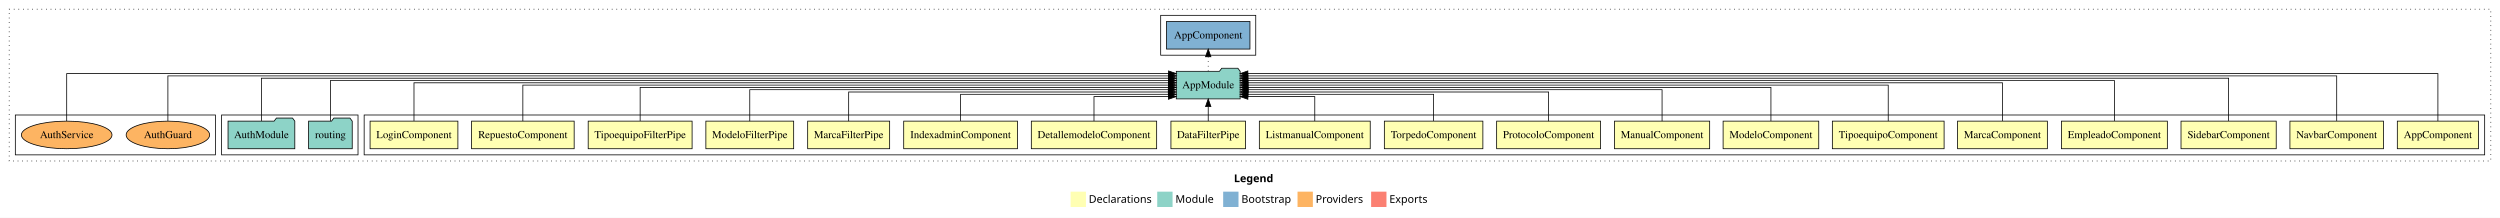
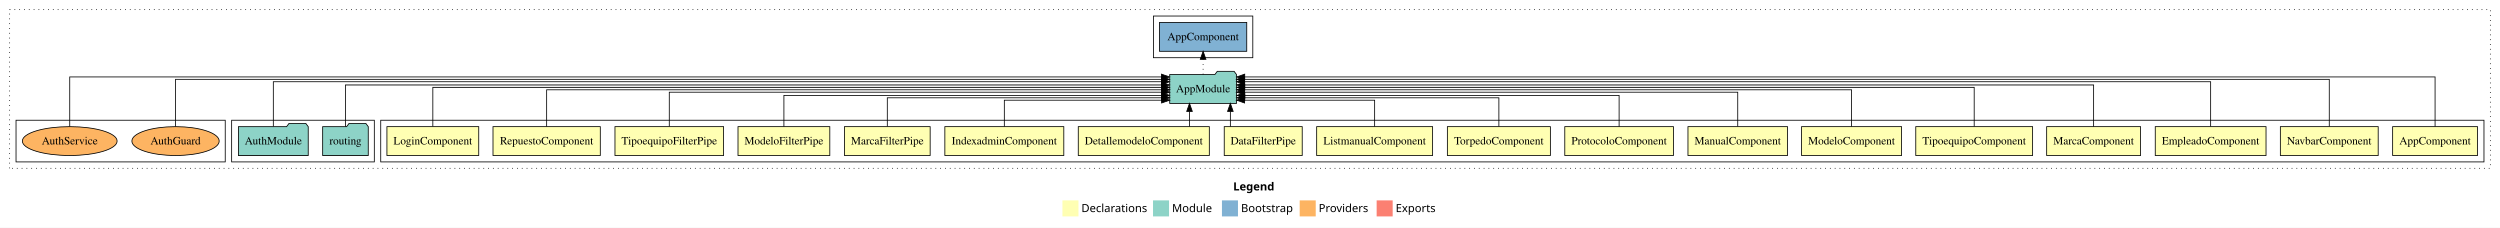
- <svg xmlns="http://www.w3.org/2000/svg" width="3261pt" height="284pt" viewBox="0.00 0.00 3261.00 284.00">
+ <svg xmlns="http://www.w3.org/2000/svg" width="3119pt" height="284pt" viewBox="0.00 0.00 3119.00 284.00">
  <g id="graph0" class="graph" transform="scale(1 1) rotate(0) translate(4 280)">
-     <polygon fill="#ffffff" stroke="transparent" points="-4,4 -4,-280 3257,-280 3257,4 -4,4" />
-     <text text-anchor="start" x="1605.509" y="-42.4" font-family="sans-serif" font-weight="bold" font-size="14.00" fill="#000000">Legend</text>
-     <polygon fill="#ffffb3" stroke="transparent" points="1392.5,-10 1392.5,-30 1412.5,-30 1412.5,-10 1392.5,-10" />
-     <text text-anchor="start" x="1416.129" y="-15.4" font-family="sans-serif" font-size="14.00" fill="#000000">  Declarations</text>
-     <polygon fill="#8dd3c7" stroke="transparent" points="1505.5,-10 1505.5,-30 1525.5,-30 1525.5,-10 1505.5,-10" />
-     <text text-anchor="start" x="1529.225" y="-15.4" font-family="sans-serif" font-size="14.00" fill="#000000">  Module</text>
-     <polygon fill="#80b1d3" stroke="transparent" points="1591.5,-10 1591.5,-30 1611.5,-30 1611.5,-10 1591.5,-10" />
-     <text text-anchor="start" x="1615.281" y="-15.4" font-family="sans-serif" font-size="14.00" fill="#000000">  Bootstrap</text>
-     <polygon fill="#fdb462" stroke="transparent" points="1688.5,-10 1688.5,-30 1708.5,-30 1708.5,-10 1688.5,-10" />
-     <text text-anchor="start" x="1712.173" y="-15.4" font-family="sans-serif" font-size="14.00" fill="#000000">  Providers</text>
-     <polygon fill="#fb8072" stroke="transparent" points="1784.5,-10 1784.5,-30 1804.5,-30 1804.5,-10 1784.5,-10" />
-     <text text-anchor="start" x="1808.226" y="-15.4" font-family="sans-serif" font-size="14.00" fill="#000000">  Exports</text>
+     <polygon fill="#ffffff" stroke="transparent" points="-4,4 -4,-280 3115,-280 3115,4 -4,4" />
+     <text text-anchor="start" x="1534.509" y="-42.4" font-family="sans-serif" font-weight="bold" font-size="14.00" fill="#000000">Legend</text>
+     <polygon fill="#ffffb3" stroke="transparent" points="1321.5,-10 1321.5,-30 1341.5,-30 1341.5,-10 1321.5,-10" />
+     <text text-anchor="start" x="1345.129" y="-15.4" font-family="sans-serif" font-size="14.00" fill="#000000">  Declarations</text>
+     <polygon fill="#8dd3c7" stroke="transparent" points="1434.5,-10 1434.5,-30 1454.5,-30 1454.5,-10 1434.5,-10" />
+     <text text-anchor="start" x="1458.225" y="-15.4" font-family="sans-serif" font-size="14.00" fill="#000000">  Module</text>
+     <polygon fill="#80b1d3" stroke="transparent" points="1520.5,-10 1520.5,-30 1540.5,-30 1540.5,-10 1520.5,-10" />
+     <text text-anchor="start" x="1544.281" y="-15.4" font-family="sans-serif" font-size="14.00" fill="#000000">  Bootstrap</text>
+     <polygon fill="#fdb462" stroke="transparent" points="1617.5,-10 1617.5,-30 1637.5,-30 1637.5,-10 1617.5,-10" />
+     <text text-anchor="start" x="1641.173" y="-15.4" font-family="sans-serif" font-size="14.00" fill="#000000">  Providers</text>
+     <polygon fill="#fb8072" stroke="transparent" points="1713.5,-10 1713.5,-30 1733.5,-30 1733.5,-10 1713.5,-10" />
+     <text text-anchor="start" x="1737.226" y="-15.4" font-family="sans-serif" font-size="14.00" fill="#000000">  Exports</text>
    <g id="clust1" class="cluster">
-       <polygon fill="none" stroke="#000000" stroke-dasharray="1,5" points="8,-70 8,-268 3245,-268 3245,-70 8,-70" />
+       <polygon fill="none" stroke="#000000" stroke-dasharray="1,5" points="8,-70 8,-268 3103,-268 3103,-70 8,-70" />
    </g>
    <g id="clust2" class="cluster">
-       <polygon fill="none" stroke="#000000" points="471,-78 471,-130 3237,-130 3237,-78 471,-78" />
-     </g>
-     <g id="clust22" class="cluster">
+       <polygon fill="none" stroke="#000000" points="471,-78 471,-130 3095,-130 3095,-78 471,-78" />
+     </g>
+     <g id="clust21" class="cluster">
      <polygon fill="none" stroke="#000000" points="285,-78 285,-130 463,-130 463,-78 285,-78" />
    </g>
+     <g id="clust23" class="cluster">
+       <polygon fill="none" stroke="#000000" points="1435,-208 1435,-260 1559,-260 1559,-208 1435,-208" />
+     </g>
    <g id="clust24" class="cluster">
-       <polygon fill="none" stroke="#000000" points="1510,-208 1510,-260 1634,-260 1634,-208 1510,-208" />
-     </g>
-     <g id="clust25" class="cluster">
      <polygon fill="none" stroke="#000000" points="16,-78 16,-130 277,-130 277,-78 16,-78" />
    </g>
    <g id="node1" class="node">
-       <polygon fill="#ffffb3" stroke="#000000" points="3228.94,-122 3123.06,-122 3123.06,-86 3228.94,-86 3228.94,-122" />
-       <text text-anchor="middle" x="3176" y="-99.8" font-family="Times,serif" font-size="14.00" fill="#000000">AppComponent</text>
-     </g>
-     <g id="node20" class="node">
-       <polygon fill="#8dd3c7" stroke="#000000" points="1613.657,-187 1610.657,-191 1589.657,-191 1586.657,-187 1530.343,-187 1530.343,-151 1613.657,-151 1613.657,-187" />
-       <text text-anchor="middle" x="1572" y="-164.8" font-family="Times,serif" font-size="14.00" fill="#000000">AppModule</text>
+       <polygon fill="#ffffb3" stroke="#000000" points="3086.94,-122 2981.06,-122 2981.06,-86 3086.94,-86 3086.94,-122" />
+       <text text-anchor="middle" x="3034" y="-99.8" font-family="Times,serif" font-size="14.00" fill="#000000">AppComponent</text>
+     </g>
+     <g id="node19" class="node">
+       <polygon fill="#8dd3c7" stroke="#000000" points="1538.657,-187 1535.657,-191 1514.657,-191 1511.657,-187 1455.343,-187 1455.343,-151 1538.657,-151 1538.657,-187" />
+       <text text-anchor="middle" x="1497" y="-164.8" font-family="Times,serif" font-size="14.00" fill="#000000">AppModule</text>
    </g>
    <g id="edge1" class="edge">
-       <path fill="none" stroke="#000000" d="M3176,-122.153C3176,-145.757 3176,-184 3176,-184 3176,-184 1623.669,-184 1623.669,-184" />
-       <polygon fill="#000000" stroke="#000000" points="1623.669,-180.5 1613.669,-184 1623.669,-187.5 1623.669,-180.5" />
+       <path fill="none" stroke="#000000" d="M3034,-122.153C3034,-145.757 3034,-184 3034,-184 3034,-184 1548.908,-184 1548.908,-184" />
+       <polygon fill="#000000" stroke="#000000" points="1548.908,-180.5 1538.908,-184 1548.908,-187.5 1548.908,-180.5" />
    </g>
    <g id="node2" class="node">
-       <polygon fill="#ffffb3" stroke="#000000" points="3105.03,-122 2982.97,-122 2982.97,-86 3105.03,-86 3105.03,-122" />
-       <text text-anchor="middle" x="3044" y="-99.8" font-family="Times,serif" font-size="14.00" fill="#000000">NavbarComponent</text>
+       <polygon fill="#ffffb3" stroke="#000000" points="2963.03,-122 2840.97,-122 2840.97,-86 2963.03,-86 2963.03,-122" />
+       <text text-anchor="middle" x="2902" y="-99.8" font-family="Times,serif" font-size="14.00" fill="#000000">NavbarComponent</text>
    </g>
    <g id="edge2" class="edge">
-       <path fill="none" stroke="#000000" d="M3044,-122.248C3044,-145.018 3044,-181 3044,-181 3044,-181 1623.683,-181 1623.683,-181" />
-       <polygon fill="#000000" stroke="#000000" points="1623.683,-177.5 1613.683,-181 1623.683,-184.5 1623.683,-177.5" />
+       <path fill="none" stroke="#000000" d="M2902,-122.248C2902,-145.018 2902,-181 2902,-181 2902,-181 1548.668,-181 1548.668,-181" />
+       <polygon fill="#000000" stroke="#000000" points="1548.668,-177.5 1538.668,-181 1548.668,-184.5 1548.668,-177.5" />
    </g>
    <g id="node3" class="node">
-       <polygon fill="#ffffb3" stroke="#000000" points="2965.095,-122 2840.905,-122 2840.905,-86 2965.095,-86 2965.095,-122" />
-       <text text-anchor="middle" x="2903" y="-99.8" font-family="Times,serif" font-size="14.00" fill="#000000">SidebarComponent</text>
-     </g>
-     <g id="edge3" class="edge">
-       <path fill="none" stroke="#000000" d="M2903,-122.292C2903,-144.206 2903,-178 2903,-178 2903,-178 1623.662,-178 1623.662,-178" />
-       <polygon fill="#000000" stroke="#000000" points="1623.662,-174.5 1613.662,-178 1623.662,-181.5 1623.662,-174.5" />
-     </g>
-     <g id="node4" class="node">
      <polygon fill="#ffffb3" stroke="#000000" points="2823.095,-122 2684.905,-122 2684.905,-86 2823.095,-86 2823.095,-122" />
      <text text-anchor="middle" x="2754" y="-99.8" font-family="Times,serif" font-size="14.00" fill="#000000">EmpleadoComponent</text>
    </g>
-     <g id="edge4" class="edge">
-       <path fill="none" stroke="#000000" d="M2754,-122.284C2754,-143.321 2754,-175 2754,-175 2754,-175 1623.721,-175 1623.721,-175" />
-       <polygon fill="#000000" stroke="#000000" points="1623.721,-171.5 1613.721,-175 1623.721,-178.5 1623.721,-171.5" />
-     </g>
-     <g id="node5" class="node">
+     <g id="edge3" class="edge">
+       <path fill="none" stroke="#000000" d="M2754,-122.292C2754,-144.206 2754,-178 2754,-178 2754,-178 1548.823,-178 1548.823,-178" />
+       <polygon fill="#000000" stroke="#000000" points="1548.823,-174.5 1538.823,-178 1548.823,-181.5 1548.823,-174.5" />
+     </g>
+     <g id="node4" class="node">
      <polygon fill="#ffffb3" stroke="#000000" points="2666.581,-122 2549.419,-122 2549.419,-86 2666.581,-86 2666.581,-122" />
      <text text-anchor="middle" x="2608" y="-99.8" font-family="Times,serif" font-size="14.00" fill="#000000">MarcaComponent</text>
    </g>
-     <g id="edge5" class="edge">
-       <path fill="none" stroke="#000000" d="M2608,-122.223C2608,-142.365 2608,-172 2608,-172 2608,-172 1623.896,-172 1623.896,-172" />
-       <polygon fill="#000000" stroke="#000000" points="1623.896,-168.5 1613.896,-172 1623.896,-175.5 1623.896,-168.5" />
-     </g>
-     <g id="node6" class="node">
+     <g id="edge4" class="edge">
+       <path fill="none" stroke="#000000" d="M2608,-122.027C2608,-142.767 2608,-174 2608,-174 2608,-174 1548.86,-174 1548.86,-174" />
+       <polygon fill="#000000" stroke="#000000" points="1548.86,-170.5 1538.86,-174 1548.86,-177.5 1548.86,-170.5" />
+     </g>
+     <g id="node5" class="node">
      <polygon fill="#ffffb3" stroke="#000000" points="2531.881,-122 2386.119,-122 2386.119,-86 2531.881,-86 2531.881,-122" />
      <text text-anchor="middle" x="2459" y="-99.8" font-family="Times,serif" font-size="14.00" fill="#000000">TipoequipoComponent</text>
    </g>
-     <g id="edge6" class="edge">
-       <path fill="none" stroke="#000000" d="M2459,-122.106C2459,-141.339 2459,-169 2459,-169 2459,-169 1623.888,-169 1623.888,-169" />
-       <polygon fill="#000000" stroke="#000000" points="1623.888,-165.5 1613.888,-169 1623.888,-172.5 1623.888,-165.5" />
-     </g>
-     <g id="node7" class="node">
+     <g id="edge5" class="edge">
+       <path fill="none" stroke="#000000" d="M2459,-122.308C2459,-142.145 2459,-171 2459,-171 2459,-171 1548.955,-171 1548.955,-171" />
+       <polygon fill="#000000" stroke="#000000" points="1548.955,-167.5 1538.955,-171 1548.955,-174.5 1548.955,-167.5" />
+     </g>
+     <g id="node6" class="node">
      <polygon fill="#ffffb3" stroke="#000000" points="2368.382,-122 2243.618,-122 2243.618,-86 2368.382,-86 2368.382,-122" />
      <text text-anchor="middle" x="2306" y="-99.8" font-family="Times,serif" font-size="14.00" fill="#000000">ModeloComponent</text>
    </g>
-     <g id="edge7" class="edge">
-       <path fill="none" stroke="#000000" d="M2306,-122.267C2306,-140.555 2306,-166 2306,-166 2306,-166 1623.832,-166 1623.832,-166" />
-       <polygon fill="#000000" stroke="#000000" points="1623.832,-162.5 1613.832,-166 1623.832,-169.5 1623.832,-162.5" />
-     </g>
-     <g id="node8" class="node">
+     <g id="edge6" class="edge">
+       <path fill="none" stroke="#000000" d="M2306,-122.169C2306,-141.09 2306,-168 2306,-168 2306,-168 1548.792,-168 1548.792,-168" />
+       <polygon fill="#000000" stroke="#000000" points="1548.792,-164.5 1538.792,-168 1548.792,-171.5 1548.792,-164.5" />
+     </g>
+     <g id="node7" class="node">
      <polygon fill="#ffffb3" stroke="#000000" points="2226.097,-122 2101.903,-122 2101.903,-86 2226.097,-86 2226.097,-122" />
      <text text-anchor="middle" x="2164" y="-99.8" font-family="Times,serif" font-size="14.00" fill="#000000">ManualComponent</text>
    </g>
-     <g id="edge8" class="edge">
-       <path fill="none" stroke="#000000" d="M2164,-122.022C2164,-139.373 2164,-163 2164,-163 2164,-163 1624.101,-163 1624.101,-163" />
-       <polygon fill="#000000" stroke="#000000" points="1624.101,-159.5 1614.101,-163 1624.101,-166.5 1624.101,-159.5" />
-     </g>
-     <g id="node9" class="node">
+     <g id="edge7" class="edge">
+       <path fill="none" stroke="#000000" d="M2164,-122.302C2164,-140.27 2164,-165 2164,-165 2164,-165 1548.724,-165 1548.724,-165" />
+       <polygon fill="#000000" stroke="#000000" points="1548.724,-161.5 1538.724,-165 1548.724,-168.5 1548.724,-161.5" />
+     </g>
+     <g id="node8" class="node">
      <polygon fill="#ffffb3" stroke="#000000" points="2083.772,-122 1948.228,-122 1948.228,-86 2083.772,-86 2083.772,-122" />
      <text text-anchor="middle" x="2016" y="-99.8" font-family="Times,serif" font-size="14.00" fill="#000000">ProtocoloComponent</text>
    </g>
-     <g id="edge9" class="edge">
-       <path fill="none" stroke="#000000" d="M2016,-122.027C2016,-138.398 2016,-160 2016,-160 2016,-160 1623.77,-160 1623.77,-160" />
-       <polygon fill="#000000" stroke="#000000" points="1623.771,-156.5 1613.77,-160 1623.77,-163.5 1623.771,-156.5" />
-     </g>
-     <g id="node10" class="node">
+     <g id="edge8" class="edge">
+       <path fill="none" stroke="#000000" d="M2016,-122.035C2016,-138.734 2016,-161 2016,-161 2016,-161 1549.032,-161 1549.032,-161" />
+       <polygon fill="#000000" stroke="#000000" points="1549.032,-157.5 1539.032,-161 1549.032,-164.5 1549.032,-157.5" />
+     </g>
+     <g id="node9" class="node">
      <polygon fill="#ffffb3" stroke="#000000" points="1930.26,-122 1801.74,-122 1801.74,-86 1930.26,-86 1930.26,-122" />
      <text text-anchor="middle" x="1866" y="-99.8" font-family="Times,serif" font-size="14.00" fill="#000000">TorpedoComponent</text>
    </g>
-     <g id="edge10" class="edge">
-       <path fill="none" stroke="#000000" d="M1866,-122.24C1866,-137.571 1866,-157 1866,-157 1866,-157 1623.811,-157 1623.811,-157" />
-       <polygon fill="#000000" stroke="#000000" points="1623.811,-153.5 1613.811,-157 1623.811,-160.5 1623.811,-153.5" />
-     </g>
-     <g id="node11" class="node">
+     <g id="edge9" class="edge">
+       <path fill="none" stroke="#000000" d="M1866,-122.282C1866,-137.948 1866,-158 1866,-158 1866,-158 1548.97,-158 1548.97,-158" />
+       <polygon fill="#000000" stroke="#000000" points="1548.97,-154.5 1538.97,-158 1548.97,-161.5 1548.97,-154.5" />
+     </g>
+     <g id="node10" class="node">
      <polygon fill="#ffffb3" stroke="#000000" points="1783.322,-122 1638.678,-122 1638.678,-86 1783.322,-86 1783.322,-122" />
      <text text-anchor="middle" x="1711" y="-99.8" font-family="Times,serif" font-size="14.00" fill="#000000">ListmanualComponent</text>
    </g>
-     <g id="edge11" class="edge">
-       <path fill="none" stroke="#000000" d="M1711,-122.051C1711,-136.373 1711,-154 1711,-154 1711,-154 1623.705,-154 1623.705,-154" />
-       <polygon fill="#000000" stroke="#000000" points="1623.705,-150.5 1613.705,-154 1623.705,-157.5 1623.705,-150.5" />
-     </g>
-     <g id="node12" class="node">
+     <g id="edge10" class="edge">
+       <path fill="none" stroke="#000000" d="M1711,-122.124C1711,-136.783 1711,-155 1711,-155 1711,-155 1548.769,-155 1548.769,-155" />
+       <polygon fill="#000000" stroke="#000000" points="1548.769,-151.5 1538.769,-155 1548.769,-158.5 1548.769,-151.5" />
+     </g>
+     <g id="node11" class="node">
      <polygon fill="#ffffb3" stroke="#000000" points="1620.644,-122 1523.356,-122 1523.356,-86 1620.644,-86 1620.644,-122" />
      <text text-anchor="middle" x="1572" y="-99.8" font-family="Times,serif" font-size="14.00" fill="#000000">DataFilterPipe</text>
    </g>
-     <g id="edge12" class="edge">
-       <path fill="none" stroke="#000000" d="M1572,-122.106C1572,-122.106 1572,-140.991 1572,-140.991" />
-       <polygon fill="#000000" stroke="#000000" points="1568.5,-140.991 1572,-150.991 1575.5,-140.991 1568.5,-140.991" />
-     </g>
-     <g id="node13" class="node">
+     <g id="edge11" class="edge">
+       <path fill="none" stroke="#000000" d="M1531.003,-122.106C1531.003,-122.106 1531.003,-140.991 1531.003,-140.991" />
+       <polygon fill="#000000" stroke="#000000" points="1527.503,-140.991 1531.003,-150.991 1534.503,-140.991 1527.503,-140.991" />
+     </g>
+     <g id="node12" class="node">
      <polygon fill="#ffffb3" stroke="#000000" points="1504.751,-122 1341.249,-122 1341.249,-86 1504.751,-86 1504.751,-122" />
      <text text-anchor="middle" x="1423" y="-99.8" font-family="Times,serif" font-size="14.00" fill="#000000">DetallemodeloComponent</text>
    </g>
-     <g id="edge13" class="edge">
-       <path fill="none" stroke="#000000" d="M1423,-122.051C1423,-136.373 1423,-154 1423,-154 1423,-154 1520.099,-154 1520.099,-154" />
-       <polygon fill="#000000" stroke="#000000" points="1520.099,-157.5 1530.099,-154 1520.099,-150.5 1520.099,-157.5" />
-     </g>
-     <g id="node14" class="node">
+     <g id="edge12" class="edge">
+       <path fill="none" stroke="#000000" d="M1480.024,-122.106C1480.024,-122.106 1480.024,-140.991 1480.024,-140.991" />
+       <polygon fill="#000000" stroke="#000000" points="1476.524,-140.991 1480.024,-150.991 1483.524,-140.991 1476.524,-140.991" />
+     </g>
+     <g id="node13" class="node">
      <polygon fill="#ffffb3" stroke="#000000" points="1323.204,-122 1174.796,-122 1174.796,-86 1323.204,-86 1323.204,-122" />
      <text text-anchor="middle" x="1249" y="-99.8" font-family="Times,serif" font-size="14.00" fill="#000000">IndexadminComponent</text>
    </g>
-     <g id="edge14" class="edge">
-       <path fill="none" stroke="#000000" d="M1249,-122.24C1249,-137.571 1249,-157 1249,-157 1249,-157 1520.104,-157 1520.104,-157" />
-       <polygon fill="#000000" stroke="#000000" points="1520.105,-160.5 1530.104,-157 1520.104,-153.5 1520.105,-160.5" />
-     </g>
-     <g id="node15" class="node">
+     <g id="edge13" class="edge">
+       <path fill="none" stroke="#000000" d="M1249,-122.124C1249,-136.783 1249,-155 1249,-155 1249,-155 1445.211,-155 1445.211,-155" />
+       <polygon fill="#000000" stroke="#000000" points="1445.211,-158.5 1455.211,-155 1445.211,-151.5 1445.211,-158.5" />
+     </g>
+     <g id="node14" class="node">
      <polygon fill="#ffffb3" stroke="#000000" points="1156.466,-122 1049.534,-122 1049.534,-86 1156.466,-86 1156.466,-122" />
      <text text-anchor="middle" x="1103" y="-99.8" font-family="Times,serif" font-size="14.00" fill="#000000">MarcaFilterPipe</text>
    </g>
-     <g id="edge15" class="edge">
-       <path fill="none" stroke="#000000" d="M1103,-122.027C1103,-138.398 1103,-160 1103,-160 1103,-160 1519.967,-160 1519.967,-160" />
-       <polygon fill="#000000" stroke="#000000" points="1519.967,-163.5 1529.967,-160 1519.967,-156.5 1519.967,-163.5" />
-     </g>
-     <g id="node16" class="node">
+     <g id="edge14" class="edge">
+       <path fill="none" stroke="#000000" d="M1103,-122.282C1103,-137.948 1103,-158 1103,-158 1103,-158 1445.208,-158 1445.208,-158" />
+       <polygon fill="#000000" stroke="#000000" points="1445.208,-161.5 1455.208,-158 1445.208,-154.5 1445.208,-161.5" />
+     </g>
+     <g id="node15" class="node">
      <polygon fill="#ffffb3" stroke="#000000" points="1031.267,-122 916.733,-122 916.733,-86 1031.267,-86 1031.267,-122" />
      <text text-anchor="middle" x="974" y="-99.8" font-family="Times,serif" font-size="14.00" fill="#000000">ModeloFilterPipe</text>
    </g>
-     <g id="edge16" class="edge">
-       <path fill="none" stroke="#000000" d="M974,-122.022C974,-139.373 974,-163 974,-163 974,-163 1519.95,-163 1519.95,-163" />
-       <polygon fill="#000000" stroke="#000000" points="1519.95,-166.5 1529.95,-163 1519.95,-159.5 1519.95,-166.5" />
-     </g>
-     <g id="node17" class="node">
+     <g id="edge15" class="edge">
+       <path fill="none" stroke="#000000" d="M974,-122.035C974,-138.734 974,-161 974,-161 974,-161 1445.085,-161 1445.085,-161" />
+       <polygon fill="#000000" stroke="#000000" points="1445.085,-164.5 1455.085,-161 1445.085,-157.5 1445.085,-164.5" />
+     </g>
+     <g id="node16" class="node">
      <polygon fill="#ffffb3" stroke="#000000" points="898.766,-122 763.234,-122 763.234,-86 898.766,-86 898.766,-122" />
      <text text-anchor="middle" x="831" y="-99.8" font-family="Times,serif" font-size="14.00" fill="#000000">TipoequipoFilterPipe</text>
    </g>
-     <g id="edge17" class="edge">
-       <path fill="none" stroke="#000000" d="M831,-122.267C831,-140.555 831,-166 831,-166 831,-166 1520.305,-166 1520.305,-166" />
-       <polygon fill="#000000" stroke="#000000" points="1520.306,-169.5 1530.305,-166 1520.305,-162.5 1520.306,-169.5" />
-     </g>
-     <g id="node18" class="node">
+     <g id="edge16" class="edge">
+       <path fill="none" stroke="#000000" d="M831,-122.302C831,-140.27 831,-165 831,-165 831,-165 1445.339,-165 1445.339,-165" />
+       <polygon fill="#000000" stroke="#000000" points="1445.339,-168.5 1455.339,-165 1445.339,-161.5 1445.339,-168.5" />
+     </g>
+     <g id="node17" class="node">
      <polygon fill="#ffffb3" stroke="#000000" points="744.934,-122 611.066,-122 611.066,-86 744.934,-86 744.934,-122" />
      <text text-anchor="middle" x="678" y="-99.8" font-family="Times,serif" font-size="14.00" fill="#000000">RepuestoComponent</text>
    </g>
-     <g id="edge18" class="edge">
-       <path fill="none" stroke="#000000" d="M678,-122.106C678,-141.339 678,-169 678,-169 678,-169 1520.08,-169 1520.08,-169" />
-       <polygon fill="#000000" stroke="#000000" points="1520.08,-172.5 1530.08,-169 1520.08,-165.5 1520.08,-172.5" />
-     </g>
-     <g id="node19" class="node">
+     <g id="edge17" class="edge">
+       <path fill="none" stroke="#000000" d="M678,-122.169C678,-141.09 678,-168 678,-168 678,-168 1445.26,-168 1445.26,-168" />
+       <polygon fill="#000000" stroke="#000000" points="1445.26,-171.5 1455.26,-168 1445.26,-164.5 1445.26,-171.5" />
+     </g>
+     <g id="node18" class="node">
      <polygon fill="#ffffb3" stroke="#000000" points="593.276,-122 478.724,-122 478.724,-86 593.276,-86 593.276,-122" />
      <text text-anchor="middle" x="536" y="-99.8" font-family="Times,serif" font-size="14.00" fill="#000000">LoginComponent</text>
    </g>
-     <g id="edge19" class="edge">
-       <path fill="none" stroke="#000000" d="M536,-122.223C536,-142.365 536,-172 536,-172 536,-172 1520.104,-172 1520.104,-172" />
-       <polygon fill="#000000" stroke="#000000" points="1520.104,-175.5 1530.104,-172 1520.104,-168.5 1520.104,-175.5" />
-     </g>
-     <g id="node23" class="node">
-       <polygon fill="#80b1d3" stroke="#000000" points="1626.439,-252 1517.561,-252 1517.561,-216 1626.439,-216 1626.439,-252" />
-       <text text-anchor="middle" x="1572" y="-229.8" font-family="Times,serif" font-size="14.00" fill="#000000">AppComponent </text>
-     </g>
-     <g id="edge22" class="edge">
-       <path fill="none" stroke="#000000" stroke-dasharray="1,5" d="M1572,-187.106C1572,-187.106 1572,-205.991 1572,-205.991" />
-       <polygon fill="#000000" stroke="#000000" points="1568.5,-205.991 1572,-215.991 1575.5,-205.991 1568.5,-205.991" />
-     </g>
-     <g id="node21" class="node">
+     <g id="edge18" class="edge">
+       <path fill="none" stroke="#000000" d="M536,-122.308C536,-142.145 536,-171 536,-171 536,-171 1445.089,-171 1445.089,-171" />
+       <polygon fill="#000000" stroke="#000000" points="1445.089,-174.5 1455.089,-171 1445.089,-167.5 1445.089,-174.5" />
+     </g>
+     <g id="node22" class="node">
+       <polygon fill="#80b1d3" stroke="#000000" points="1551.439,-252 1442.561,-252 1442.561,-216 1551.439,-216 1551.439,-252" />
+       <text text-anchor="middle" x="1497" y="-229.8" font-family="Times,serif" font-size="14.00" fill="#000000">AppComponent </text>
+     </g>
+     <g id="edge21" class="edge">
+       <path fill="none" stroke="#000000" stroke-dasharray="1,5" d="M1497,-187.106C1497,-187.106 1497,-205.991 1497,-205.991" />
+       <polygon fill="#000000" stroke="#000000" points="1493.5,-205.991 1497,-215.991 1500.5,-205.991 1493.5,-205.991" />
+     </g>
+     <g id="node20" class="node">
      <polygon fill="#8dd3c7" stroke="#000000" points="455.443,-122 452.443,-126 431.443,-126 428.443,-122 398.557,-122 398.557,-86 455.443,-86 455.443,-122" />
      <text text-anchor="middle" x="427" y="-99.8" font-family="Times,serif" font-size="14.00" fill="#000000">routing</text>
    </g>
-     <g id="edge20" class="edge">
-       <path fill="none" stroke="#000000" d="M427,-122.284C427,-143.321 427,-175 427,-175 427,-175 1520.232,-175 1520.232,-175" />
-       <polygon fill="#000000" stroke="#000000" points="1520.232,-178.5 1530.232,-175 1520.232,-171.5 1520.232,-178.5" />
-     </g>
-     <g id="node22" class="node">
+     <g id="edge19" class="edge">
+       <path fill="none" stroke="#000000" d="M427,-122.027C427,-142.767 427,-174 427,-174 427,-174 1445.055,-174 1445.055,-174" />
+       <polygon fill="#000000" stroke="#000000" points="1445.055,-177.5 1455.055,-174 1445.055,-170.5 1445.055,-177.5" />
+     </g>
+     <g id="node21" class="node">
      <polygon fill="#8dd3c7" stroke="#000000" points="380.548,-122 377.548,-126 356.548,-126 353.548,-122 293.452,-122 293.452,-86 380.548,-86 380.548,-122" />
      <text text-anchor="middle" x="337" y="-99.8" font-family="Times,serif" font-size="14.00" fill="#000000">AuthModule</text>
    </g>
-     <g id="edge21" class="edge">
-       <path fill="none" stroke="#000000" d="M337,-122.292C337,-144.206 337,-178 337,-178 337,-178 1520.202,-178 1520.202,-178" />
-       <polygon fill="#000000" stroke="#000000" points="1520.202,-181.5 1530.202,-178 1520.202,-174.5 1520.202,-181.5" />
-     </g>
-     <g id="node24" class="node">
+     <g id="edge20" class="edge">
+       <path fill="none" stroke="#000000" d="M337,-122.292C337,-144.206 337,-178 337,-178 337,-178 1445.03,-178 1445.03,-178" />
+       <polygon fill="#000000" stroke="#000000" points="1445.03,-181.5 1455.03,-178 1445.03,-174.5 1445.03,-181.5" />
+     </g>
+     <g id="node23" class="node">
      <ellipse fill="#fdb462" stroke="#000000" cx="215" cy="-104" rx="54.457" ry="18" />
      <text text-anchor="middle" x="215" y="-99.8" font-family="Times,serif" font-size="14.00" fill="#000000">AuthGuard</text>
    </g>
-     <g id="edge23" class="edge">
-       <path fill="none" stroke="#000000" d="M215,-122.248C215,-145.018 215,-181 215,-181 215,-181 1520.274,-181 1520.274,-181" />
-       <polygon fill="#000000" stroke="#000000" points="1520.274,-184.5 1530.274,-181 1520.274,-177.5 1520.274,-184.5" />
-     </g>
-     <g id="node25" class="node">
+     <g id="edge22" class="edge">
+       <path fill="none" stroke="#000000" d="M215,-122.248C215,-145.018 215,-181 215,-181 215,-181 1445.074,-181 1445.074,-181" />
+       <polygon fill="#000000" stroke="#000000" points="1445.074,-184.5 1455.074,-181 1445.074,-177.5 1445.074,-184.5" />
+     </g>
+     <g id="node24" class="node">
      <ellipse fill="#fdb462" stroke="#000000" cx="83" cy="-104" rx="59.108" ry="18" />
      <text text-anchor="middle" x="83" y="-99.8" font-family="Times,serif" font-size="14.00" fill="#000000">AuthService</text>
    </g>
-     <g id="edge24" class="edge">
-       <path fill="none" stroke="#000000" d="M83,-122.153C83,-145.757 83,-184 83,-184 83,-184 1520.229,-184 1520.229,-184" />
-       <polygon fill="#000000" stroke="#000000" points="1520.229,-187.5 1530.229,-184 1520.229,-180.5 1520.229,-187.5" />
+     <g id="edge23" class="edge">
+       <path fill="none" stroke="#000000" d="M83,-122.153C83,-145.757 83,-184 83,-184 83,-184 1445.065,-184 1445.065,-184" />
+       <polygon fill="#000000" stroke="#000000" points="1445.065,-187.5 1455.065,-184 1445.065,-180.5 1445.065,-187.5" />
    </g>
  </g>
</svg>
